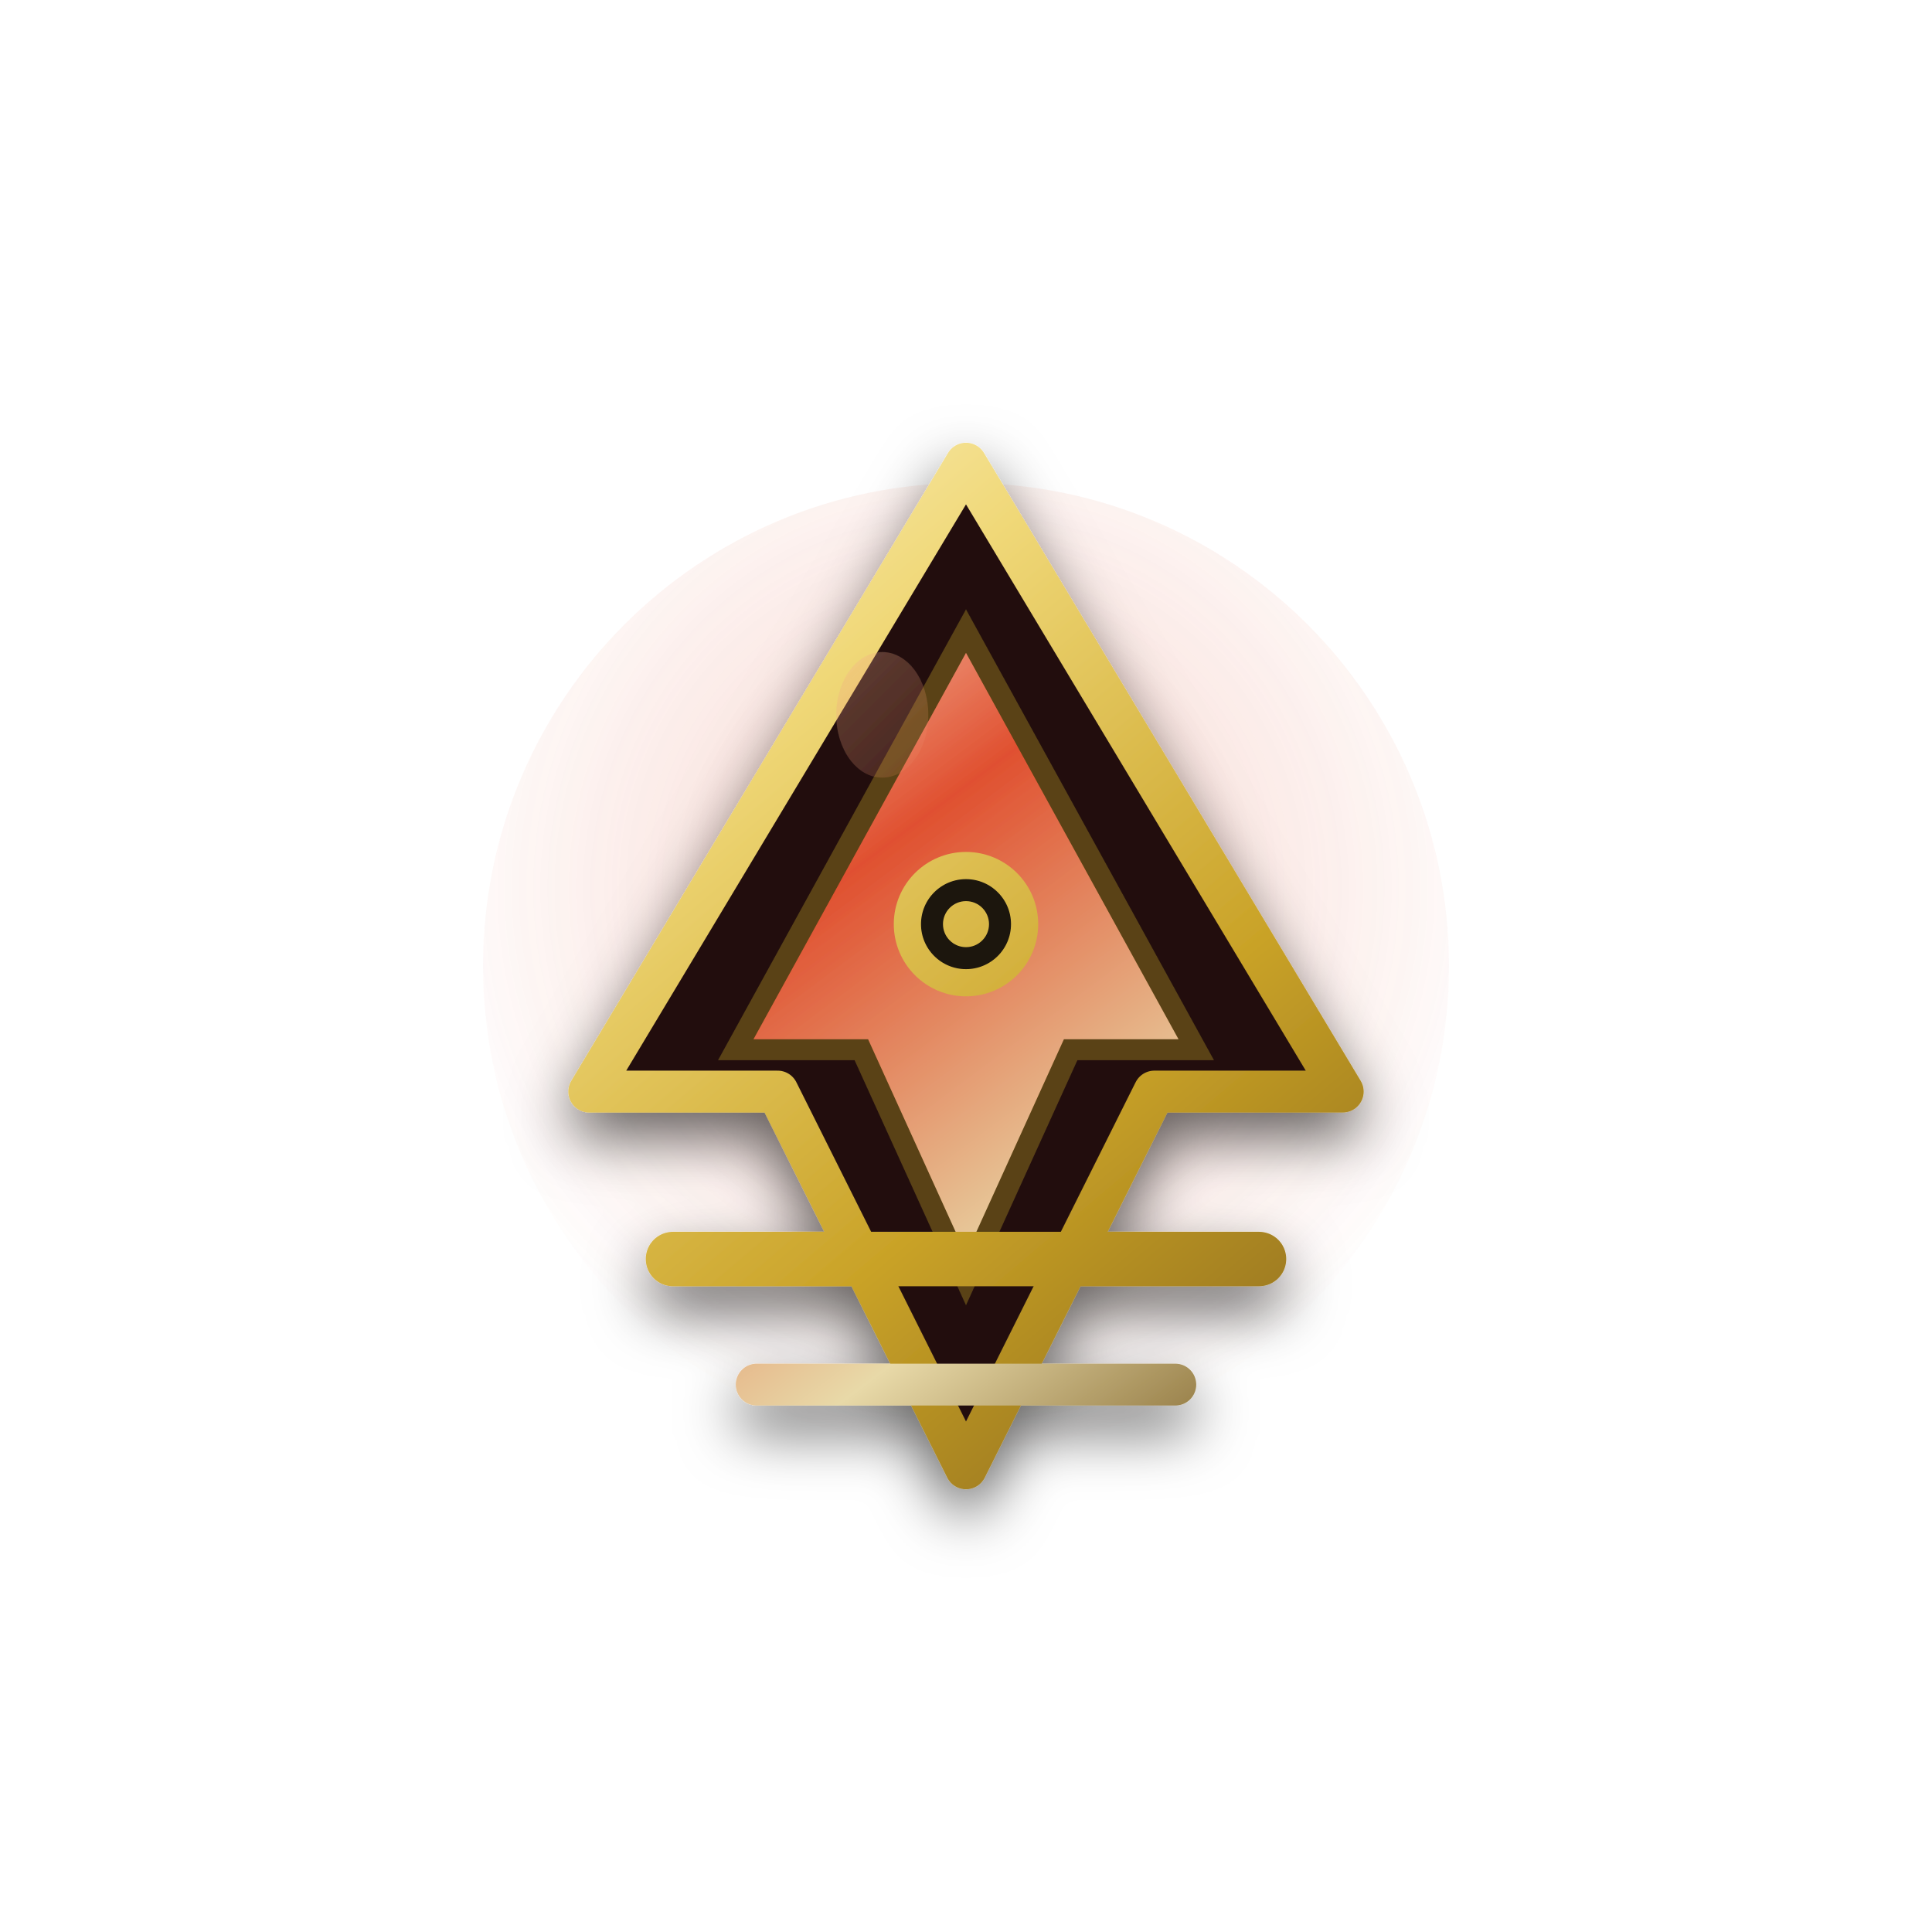
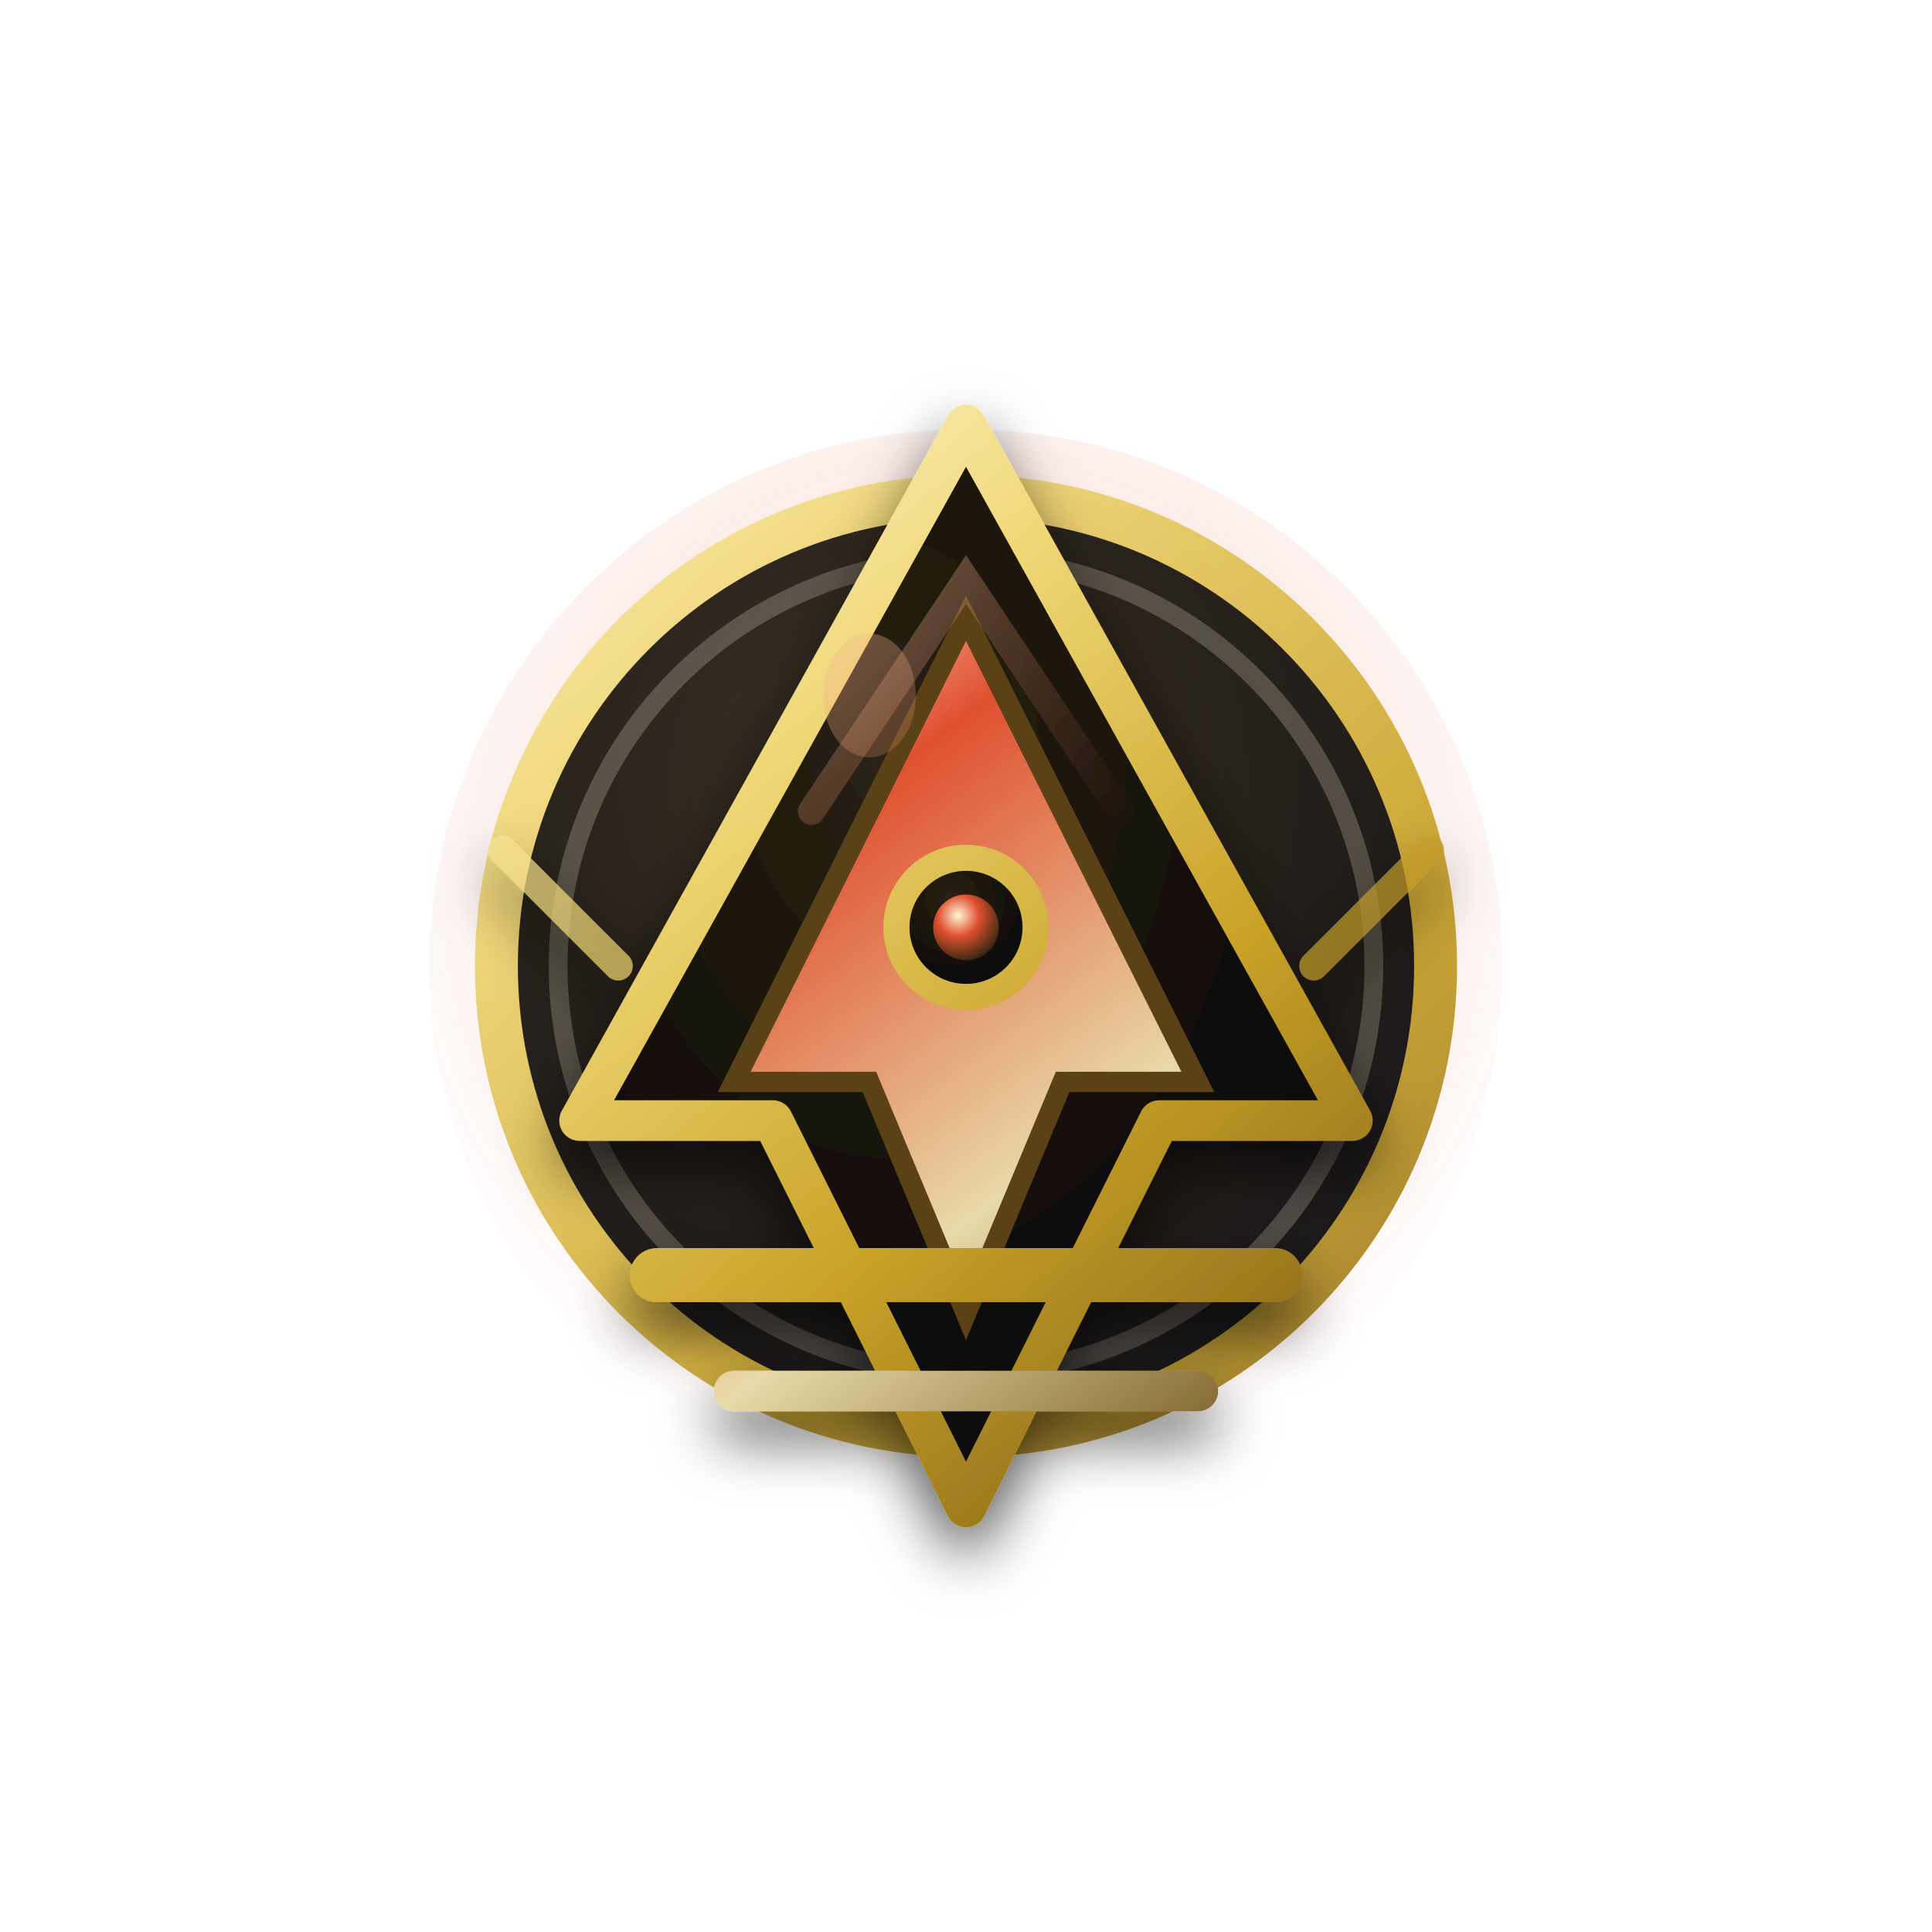
<svg xmlns="http://www.w3.org/2000/svg" viewBox="0 0 72 72" fill="none" aria-hidden="true">
  <defs>
    <radialGradient id="gyeongnos1-aura" cx="50%" cy="42%" r="58%">
-       <stop stop-color="#e05030" stop-opacity=".55" />
-       <stop offset=".42" stop-color="#e05030" stop-opacity=".18" />
+       <stop stop-color="#e05030" stop-opacity=".62" />
+       <stop offset=".4" stop-color="#e05030" stop-opacity=".22" />
      <stop offset="1" stop-color="#e05030" stop-opacity="0" />
    </radialGradient>
    <linearGradient id="gyeongnos1-gold" x1="14" y1="10" x2="58" y2="62" gradientUnits="userSpaceOnUse">
      <stop stop-color="#FFF8D6" />
      <stop offset=".28" stop-color="#F0D878" />
      <stop offset=".62" stop-color="#C9A227" />
      <stop offset="1" stop-color="#7A5A18" />
    </linearGradient>
    <linearGradient id="gyeongnos1-disc" x1="18" y1="14" x2="54" y2="58" gradientUnits="userSpaceOnUse">
      <stop stop-color="#3A2E1A" />
      <stop offset="1" stop-color="#14100A" />
    </linearGradient>
    <linearGradient id="gyeongnos1-ink" x1="22" y1="16" x2="52" y2="56" gradientUnits="userSpaceOnUse">
-       <stop stop-color="#FFF6E0" />
-       <stop offset=".35" stop-color="#e05030" />
-       <stop offset=".75" stop-color="#E8D9A8" />
+       <stop stop-color="#FFF8E8" />
+       <stop offset=".28" stop-color="#e05030" />
+       <stop offset=".7" stop-color="#E8D9A8" />
      <stop offset="1" stop-color="#8A7038" />
    </linearGradient>
+     <radialGradient id="gyeongnos1-core" cx="38%" cy="32%" r="70%">
+       <stop stop-color="#FFF8D6" />
+       <stop offset=".45" stop-color="#e05030" />
+       <stop offset="1" stop-color="#3A2810" />
+     </radialGradient>
+     <radialGradient id="gyeongnos1-deep" cx="40%" cy="30%" r="75%">
+       <stop stop-color="#2A2214" />
+       <stop offset=".55" stop-color="#14100A" />
+       <stop offset="1" stop-color="#060408" />
+     </radialGradient>
    <linearGradient id="gyeongnos1-shine" x1="20" y1="14" x2="40" y2="34" gradientUnits="userSpaceOnUse">
      <stop stop-color="#FFF6D0" stop-opacity=".95" />
      <stop offset="1" stop-color="#e05030" stop-opacity="0" />
    </linearGradient>
    <filter id="gyeongnos1-depth" x="-30%" y="-30%" width="160%" height="160%">
-       <feDropShadow dx="0" dy="1.2" stdDeviation="1.4" flood-color="#000" flood-opacity=".6" />
+       <feDropShadow dx="0" dy="1.4" stdDeviation="1.5" flood-color="#000" flood-opacity=".65" />
    </filter>
  </defs>
-   <circle cx="36" cy="36" r="18" fill="url(#gyeongnos1-aura)" opacity=".8" />
-   <g filter="url(#gyeongnos1-depth)" transform="translate(36 36) scale(0.78) translate(-36 -36)">
-     <path d="M18 42 36 12 54 42h-9l-9 18-9-18z" fill="#241010" stroke="url(#gyeongnos1-gold)" stroke-width="2" stroke-linejoin="round" />
-     <path d="M25 40 36 20 47 40h-6l-5 11-5-11z" fill="url(#gyeongnos1-ink)" stroke="#5A4214" stroke-width="1" />
-     <path d="M22 50h28" stroke="url(#gyeongnos1-gold)" stroke-width="2.6" stroke-linecap="round" />
-     <path d="M26 56h20" stroke="url(#gyeongnos1-ink)" stroke-width="2" stroke-linecap="round" />
-     <circle cx="36" cy="34" r="2.8" fill="#1A140C" stroke="url(#gyeongnos1-gold)" stroke-width="1.3" />
-     <circle cx="36" cy="34" r="1.1" fill="url(#gyeongnos1-gold)" />
-     <ellipse cx="32" cy="24" rx="2.2" ry="3" fill="url(#gyeongnos1-shine)" opacity=".55" />
+   <circle cx="36" cy="36" r="20" fill="url(#gyeongnos1-aura)" opacity=".85" />
+   <circle cx="36" cy="36" r="17.5" fill="url(#gyeongnos1-deep)" stroke="url(#gyeongnos1-gold)" stroke-width="1.6" opacity=".92" />
+   <circle cx="36" cy="36" r="15.2" fill="none" stroke="#FFF8D6" stroke-width=".7" opacity=".22" />
+   <g filter="url(#gyeongnos1-depth)" transform="translate(36 36) scale(0.72) translate(-36 -36)">
+     <path d="M16 44 36 8 56 44h-10l-10 20-10-20z" fill="url(#gyeongnos1-deep)" stroke="url(#gyeongnos1-gold)" stroke-width="2.1" stroke-linejoin="round" />
+     <path d="M24 42 36 18 48 42h-7l-5 12-5-12z" fill="url(#gyeongnos1-ink)" stroke="#5A4214" stroke-width="1.05" />
+     <path d="M20 52h32" stroke="url(#gyeongnos1-gold)" stroke-width="2.8" stroke-linecap="round" />
+     <path d="M24 58h24" stroke="url(#gyeongnos1-ink)" stroke-width="2.1" stroke-linecap="round" />
+     <path d="M28 28 36 16 44 28" fill="none" stroke="url(#gyeongnos1-shine)" stroke-width="1.4" stroke-linecap="round" opacity=".55" />
+     <circle cx="36" cy="34" r="3.6" fill="url(#gyeongnos1-deep)" stroke="url(#gyeongnos1-gold)" stroke-width="1.35" />
+     <circle cx="36" cy="34" r="1.7" fill="url(#gyeongnos1-core)" />
+     <path d="M18 36 12 30M54 36 60 30" stroke="url(#gyeongnos1-gold)" stroke-width="1.5" stroke-linecap="round" opacity=".7" />
+     <ellipse cx="31" cy="22" rx="2.4" ry="3.2" fill="url(#gyeongnos1-shine)" opacity=".6" />
  </g>
</svg>
